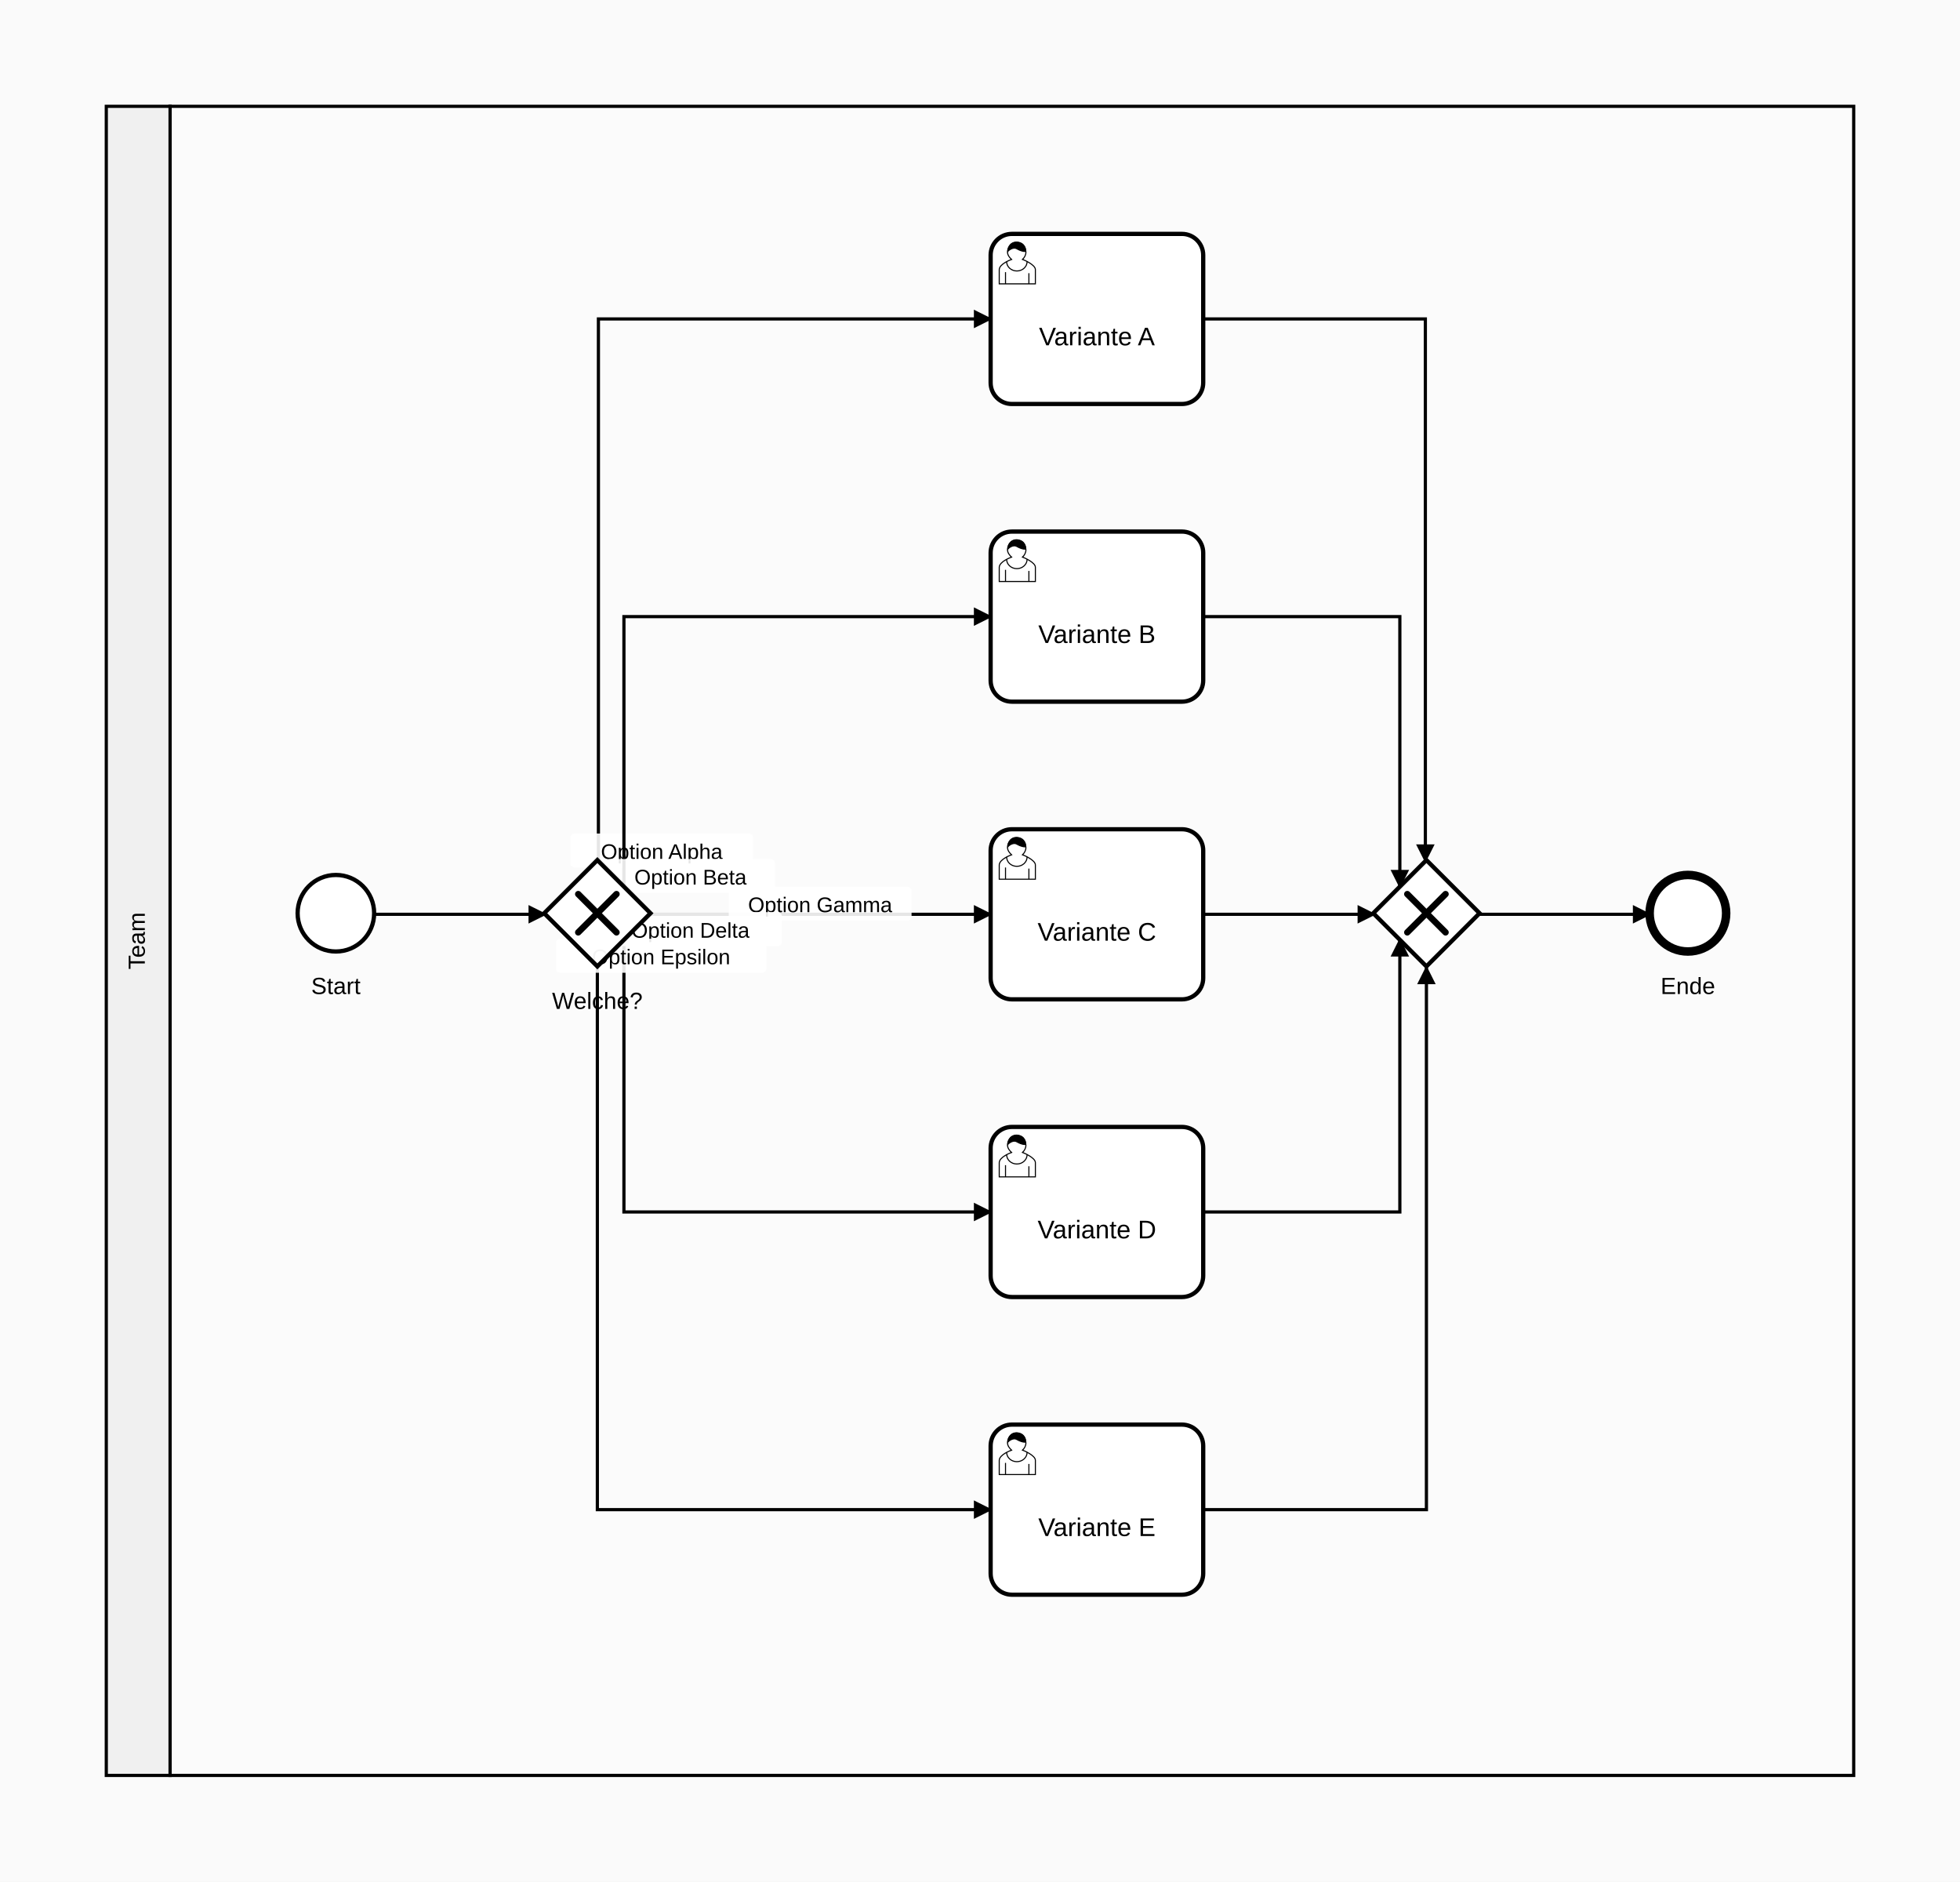
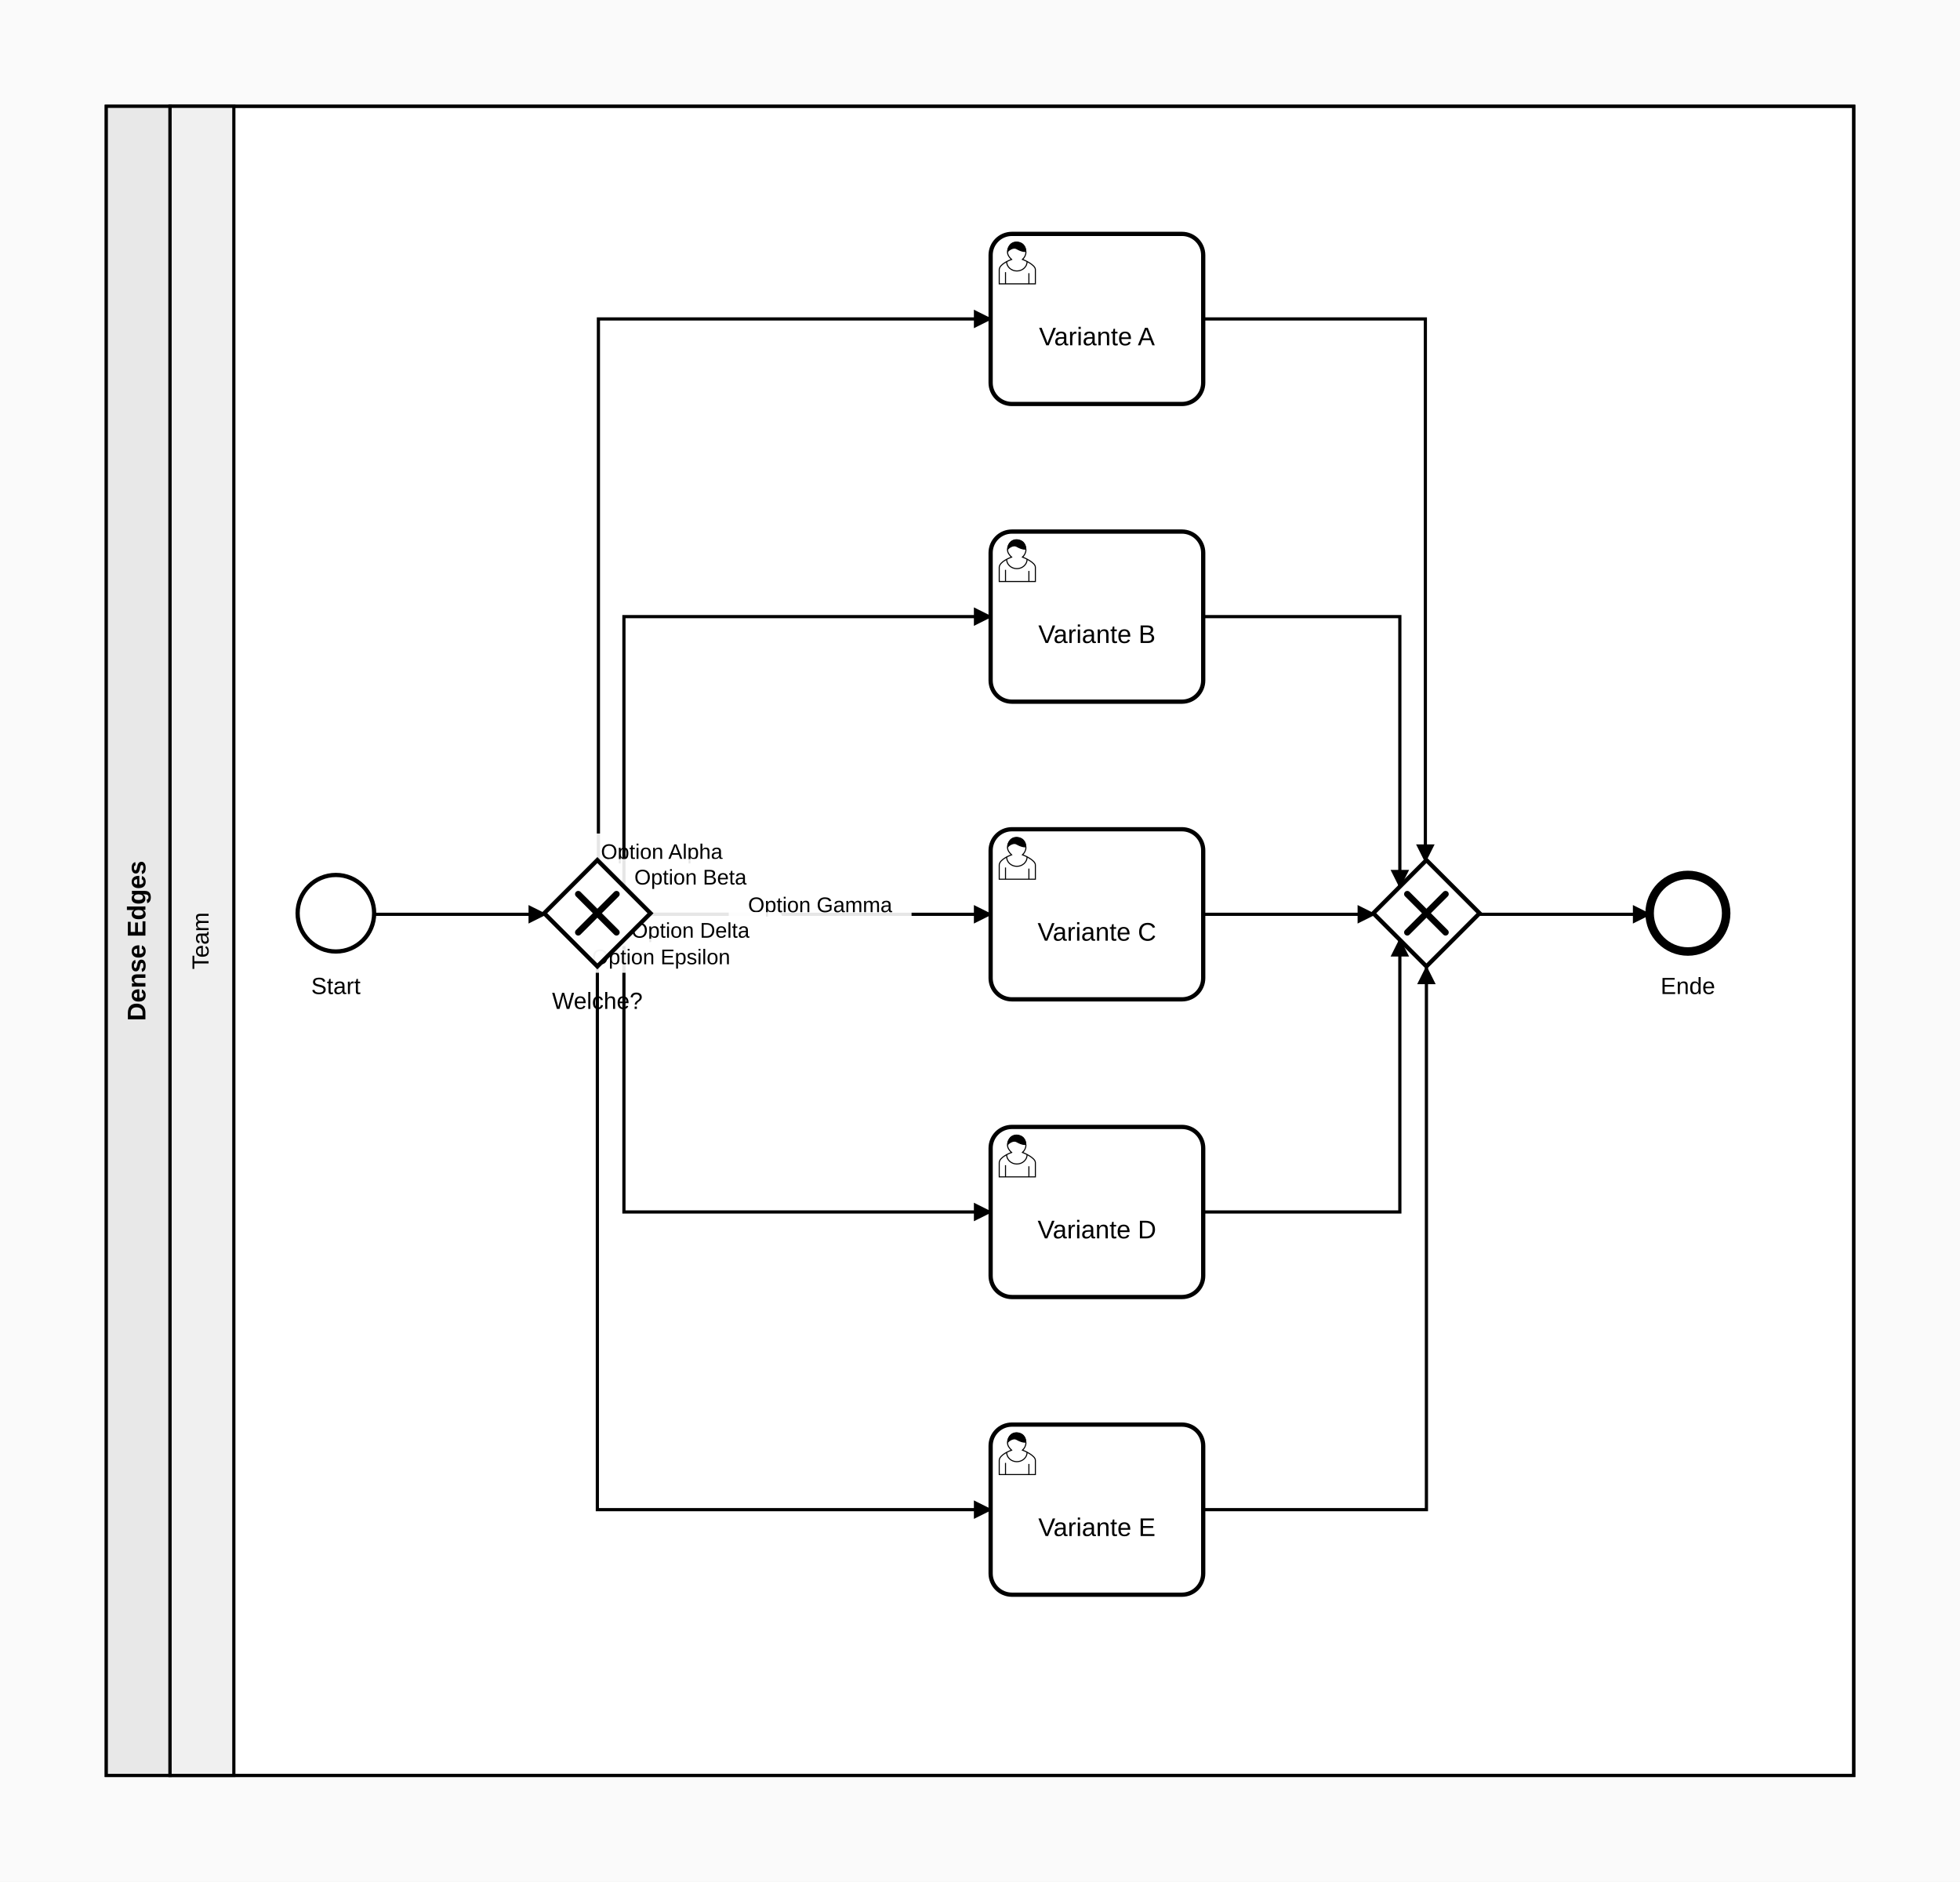
<svg xmlns="http://www.w3.org/2000/svg" width="922" height="885" viewBox="0 0 922 885" font-family="Arial, sans-serif">
  <defs>
    <marker id="seq-end" viewBox="0 0 20 20" refX="11" refY="10" markerWidth="10" markerHeight="10" orient="auto">
      <path d="M 1 5 L 11 10 L 1 15 Z" fill="#000000" stroke="#000000" stroke-width="1" />
    </marker>
    <marker id="seq-default-src" viewBox="0 0 20 20" refX="6" refY="10" markerWidth="10" markerHeight="10" orient="auto">
      <path d="M 6 3 L 10 17" stroke="#000000" stroke-width="1.5" />
    </marker>
    <marker id="seq-conditional-src" viewBox="0 0 20 20" refX="1" refY="10" markerWidth="12" markerHeight="12" orient="auto">
      <path d="M 1 10 L 8 6 L 15 10 L 8 14 Z" fill="#ffffff" stroke="#000000" stroke-width="1" />
    </marker>
    <marker id="msg-start" viewBox="0 0 20 20" refX="6" refY="6" markerWidth="20" markerHeight="20" orient="auto">
      <circle cx="6" cy="6" r="3.5" fill="#ffffff" stroke="#000000" stroke-width="1" />
    </marker>
    <marker id="msg-end" viewBox="0 0 20 20" refX="8.5" refY="5" markerWidth="20" markerHeight="20" orient="auto">
      <path d="m 1 5 l 0 -3 l 7 3 l -7 3 z" fill="#ffffff" stroke="#000000" stroke-width="1" stroke-linecap="butt" />
    </marker>
    <marker id="assoc-end" viewBox="0 0 20 20" refX="11" refY="10" markerWidth="10" markerHeight="10" orient="auto">
      <path d="M 1 5 L 11 10 L 1 15" fill="none" stroke="#000000" stroke-width="1.5" />
    </marker>
  </defs>
  <rect width="922" height="885" fill="#fafafa" />
+   <rect x="50" y="50" width="822" height="785" fill="#ffffff" stroke="#000000" stroke-width="1.5" />
+   <rect x="50" y="50" width="30" height="785" fill="#e8e8e8" stroke="#000000" stroke-width="1.5" />
+   <text x="65" y="442.5" text-anchor="middle" dominant-baseline="middle" font-size="12" font-weight="bold" fill="#000000" transform="rotate(-90,65,442.5)">Dense Edges</text>
  <rect x="80" y="50" width="792" height="785" fill="#ffffff" fill-opacity="0.25" stroke="#000000" stroke-width="1.5" />
-   <rect x="50" y="50" width="30" height="785" fill="#f0f0f0" stroke="#000000" stroke-width="1.5" />
-   <text x="65" y="442.5" text-anchor="middle" dominant-baseline="middle" font-size="11" fill="#000000" transform="rotate(-90,65,442.5)">Team</text>
+   <rect x="80" y="50" width="30" height="785" fill="#f0f0f0" stroke="#000000" stroke-width="1.5" />
+   <text x="95" y="442.5" text-anchor="middle" dominant-baseline="middle" font-size="11" fill="#000000" transform="rotate(-90,95,442.5)">Team</text>
  <path d="M 176 430 L 256.5 430" stroke="#000000" stroke-width="1.5" fill="none" marker-end="url(#seq-end)" />
  <path d="M 281.5 405 L 281.5 150 L 466 150" stroke="#000000" stroke-width="1.5" fill="none" marker-end="url(#seq-end)" />
  <rect x="268.3" y="392" width="86" height="16" rx="2" fill="white" fill-opacity="0.9" />
  <text x="311.3" y="404" text-anchor="middle" font-size="10" fill="#000000">Option Alpha</text>
  <path d="M 293.5 417 L 293.5 290 L 466 290" stroke="#000000" stroke-width="1.5" fill="none" marker-end="url(#seq-end)" />
  <rect x="285.1" y="404" width="79.5" height="16" rx="2" fill="white" fill-opacity="0.9" />
  <text x="324.8" y="416" text-anchor="middle" font-size="10" fill="#000000">Option Beta</text>
  <path d="M 305.5 430 L 466 430" stroke="#000000" stroke-width="1.5" fill="none" marker-end="url(#seq-end)" />
  <rect x="342.8" y="417" width="86" height="16" rx="2" fill="white" fill-opacity="0.9" />
  <text x="385.8" y="429" text-anchor="middle" font-size="10" fill="#000000">Option Gamma</text>
  <path d="M 293.5 442 L 293.5 570 L 466 570" stroke="#000000" stroke-width="1.5" fill="none" marker-end="url(#seq-end)" />
  <rect x="281.8" y="429" width="86" height="16" rx="2" fill="white" fill-opacity="0.9" />
  <text x="324.8" y="441" text-anchor="middle" font-size="10" fill="#000000">Option Delta</text>
  <path d="M 281 454.5 L 281 710 L 466 710" stroke="#000000" stroke-width="1.5" fill="none" marker-end="url(#seq-end)" />
  <rect x="261.5" y="441.5" width="99" height="16" rx="2" fill="white" fill-opacity="0.9" />
  <text x="311" y="453.5" text-anchor="middle" font-size="10" fill="#000000">Option Epsilon</text>
  <path d="M 566 150 L 670.5 150 L 670.5 405" stroke="#000000" stroke-width="1.5" fill="none" marker-end="url(#seq-end)" />
  <path d="M 566 290 L 658.5 290 L 658.5 417" stroke="#000000" stroke-width="1.5" fill="none" marker-end="url(#seq-end)" />
  <path d="M 566 430 L 646.5 430" stroke="#000000" stroke-width="1.5" fill="none" marker-end="url(#seq-end)" />
  <path d="M 566 570 L 658.5 570 L 658.5 442" stroke="#000000" stroke-width="1.5" fill="none" marker-end="url(#seq-end)" />
  <path d="M 566 710 L 671 710 L 671 455" stroke="#000000" stroke-width="1.5" fill="none" marker-end="url(#seq-end)" />
  <path d="M 695.5 430 L 776 430" stroke="#000000" stroke-width="1.5" fill="none" marker-end="url(#seq-end)" />
  <circle cx="158" cy="429.5" r="18" fill="#ffffff" fill-opacity="0.95" stroke="#000000" stroke-width="2" />
  <text x="158" y="467.5" text-anchor="middle" font-size="11" fill="#000000">Start</text>
  <polygon points="281,404.5 306,429.5 281,454.5 256,429.5" fill="#ffffff" fill-opacity="0.95" stroke="#000000" stroke-width="2" />
  <line x1="272" y1="420.5" x2="290" y2="438.5" stroke="#000000" stroke-width="3" stroke-linecap="round" />
  <line x1="290" y1="420.5" x2="272" y2="438.5" stroke="#000000" stroke-width="3" stroke-linecap="round" />
  <text x="281" y="474.5" text-anchor="middle" font-size="11" fill="#000000">Welche?</text>
  <rect x="466" y="110" width="100" height="80" rx="10" ry="10" fill="#ffffff" fill-opacity="0.95" stroke="#000000" stroke-width="2" />
  <g>
    <path d="m 481,122 c 0.909,-0.845 1.594,-2.049 1.594,-3.385 0,-2.554 -1.805,-4.622 -4.357,-4.622 -2.552,0 -4.288,2.068 -4.288,4.622 0,1.348 0.974,2.562 1.896,3.405 -0.529,0.187 -5.669,2.097 -5.794,4.756 v 6.718 h 17 v -6.718 c 0,-2.298 -5.528,-4.595 -6.051,-4.776 z m -8,6 l 0,5.5 m 11,0 l 0,-5" fill="#ffffff" stroke="#000000" stroke-width="0.5" />
    <path d="m 483.162,123.009 c 0,2.447 -2.158,4.431 -4.821,4.431 -2.665,0 -4.822,-1.981 -4.822,-4.431" fill="none" stroke="#000000" stroke-width="0.5" />
    <path d="m 474.1,118.2 c 0,0 2.251,-2.358 4.274,-1.177 2.024,1.181 4.221,1.537 4.124,0.965 -0.098,-0.57 -0.117,-3.791 -4.191,-4.136 -3.575,0.001 -4.208,3.367 -4.207,4.348 z" fill="#000000" stroke="#000000" stroke-width="0.5" />
  </g>
  <text x="516" y="159" text-anchor="middle" dominant-baseline="middle" font-size="12" fill="#000000">Variante A</text>
  <rect x="466" y="250" width="100" height="80" rx="10" ry="10" fill="#ffffff" fill-opacity="0.95" stroke="#000000" stroke-width="2" />
  <g>
    <path d="m 481,262 c 0.909,-0.845 1.594,-2.049 1.594,-3.385 0,-2.554 -1.805,-4.622 -4.357,-4.622 -2.552,0 -4.288,2.068 -4.288,4.622 0,1.348 0.974,2.562 1.896,3.405 -0.529,0.187 -5.669,2.097 -5.794,4.756 v 6.718 h 17 v -6.718 c 0,-2.298 -5.528,-4.595 -6.051,-4.776 z m -8,6 l 0,5.5 m 11,0 l 0,-5" fill="#ffffff" stroke="#000000" stroke-width="0.5" />
    <path d="m 483.162,263.009 c 0,2.447 -2.158,4.431 -4.821,4.431 -2.665,0 -4.822,-1.981 -4.822,-4.431" fill="none" stroke="#000000" stroke-width="0.5" />
    <path d="m 474.1,258.2 c 0,0 2.251,-2.358 4.274,-1.177 2.024,1.181 4.221,1.537 4.124,0.965 -0.098,-0.57 -0.117,-3.791 -4.191,-4.136 -3.575,0.001 -4.208,3.367 -4.207,4.348 z" fill="#000000" stroke="#000000" stroke-width="0.5" />
  </g>
  <text x="516" y="299" text-anchor="middle" dominant-baseline="middle" font-size="12" fill="#000000">Variante B</text>
  <rect x="466" y="390" width="100" height="80" rx="10" ry="10" fill="#ffffff" fill-opacity="0.95" stroke="#000000" stroke-width="2" />
  <g>
    <path d="m 481,402 c 0.909,-0.845 1.594,-2.049 1.594,-3.385 0,-2.554 -1.805,-4.622 -4.357,-4.622 -2.552,0 -4.288,2.068 -4.288,4.622 0,1.348 0.974,2.562 1.896,3.405 -0.529,0.187 -5.669,2.097 -5.794,4.756 v 6.718 h 17 v -6.718 c 0,-2.298 -5.528,-4.595 -6.051,-4.776 z m -8,6 l 0,5.5 m 11,0 l 0,-5" fill="#ffffff" stroke="#000000" stroke-width="0.5" />
    <path d="m 483.162,403.009 c 0,2.447 -2.158,4.431 -4.821,4.431 -2.665,0 -4.822,-1.981 -4.822,-4.431" fill="none" stroke="#000000" stroke-width="0.5" />
    <path d="m 474.1,398.2 c 0,0 2.251,-2.358 4.274,-1.177 2.024,1.181 4.221,1.537 4.124,0.965 -0.098,-0.57 -0.117,-3.791 -4.191,-4.136 -3.575,0.001 -4.208,3.367 -4.207,4.348 z" fill="#000000" stroke="#000000" stroke-width="0.5" />
  </g>
  <text x="516" y="439" text-anchor="middle" dominant-baseline="middle" font-size="12" fill="#000000">Variante C</text>
  <rect x="466" y="530" width="100" height="80" rx="10" ry="10" fill="#ffffff" fill-opacity="0.95" stroke="#000000" stroke-width="2" />
  <g>
    <path d="m 481,542 c 0.909,-0.845 1.594,-2.049 1.594,-3.385 0,-2.554 -1.805,-4.622 -4.357,-4.622 -2.552,0 -4.288,2.068 -4.288,4.622 0,1.348 0.974,2.562 1.896,3.405 -0.529,0.187 -5.669,2.097 -5.794,4.756 v 6.718 h 17 v -6.718 c 0,-2.298 -5.528,-4.595 -6.051,-4.776 z m -8,6 l 0,5.5 m 11,0 l 0,-5" fill="#ffffff" stroke="#000000" stroke-width="0.5" />
    <path d="m 483.162,543.009 c 0,2.447 -2.158,4.431 -4.821,4.431 -2.665,0 -4.822,-1.981 -4.822,-4.431" fill="none" stroke="#000000" stroke-width="0.5" />
    <path d="m 474.1,538.2 c 0,0 2.251,-2.358 4.274,-1.177 2.024,1.181 4.221,1.537 4.124,0.965 -0.098,-0.57 -0.117,-3.791 -4.191,-4.136 -3.575,0.001 -4.208,3.367 -4.207,4.348 z" fill="#000000" stroke="#000000" stroke-width="0.5" />
  </g>
  <text x="516" y="579" text-anchor="middle" dominant-baseline="middle" font-size="12" fill="#000000">Variante D</text>
  <rect x="466" y="670" width="100" height="80" rx="10" ry="10" fill="#ffffff" fill-opacity="0.95" stroke="#000000" stroke-width="2" />
  <g>
    <path d="m 481,682 c 0.909,-0.845 1.594,-2.049 1.594,-3.385 0,-2.554 -1.805,-4.622 -4.357,-4.622 -2.552,0 -4.288,2.068 -4.288,4.622 0,1.348 0.974,2.562 1.896,3.405 -0.529,0.187 -5.669,2.097 -5.794,4.756 v 6.718 h 17 v -6.718 c 0,-2.298 -5.528,-4.595 -6.051,-4.776 z m -8,6 l 0,5.5 m 11,0 l 0,-5" fill="#ffffff" stroke="#000000" stroke-width="0.5" />
    <path d="m 483.162,683.009 c 0,2.447 -2.158,4.431 -4.821,4.431 -2.665,0 -4.822,-1.981 -4.822,-4.431" fill="none" stroke="#000000" stroke-width="0.5" />
    <path d="m 474.1,678.2 c 0,0 2.251,-2.358 4.274,-1.177 2.024,1.181 4.221,1.537 4.124,0.965 -0.098,-0.57 -0.117,-3.791 -4.191,-4.136 -3.575,0.001 -4.208,3.367 -4.207,4.348 z" fill="#000000" stroke="#000000" stroke-width="0.5" />
  </g>
  <text x="516" y="719" text-anchor="middle" dominant-baseline="middle" font-size="12" fill="#000000">Variante E</text>
  <polygon points="671,404.5 696,429.5 671,454.5 646,429.5" fill="#ffffff" fill-opacity="0.95" stroke="#000000" stroke-width="2" />
  <line x1="662" y1="420.5" x2="680" y2="438.5" stroke="#000000" stroke-width="3" stroke-linecap="round" />
  <line x1="680" y1="420.5" x2="662" y2="438.5" stroke="#000000" stroke-width="3" stroke-linecap="round" />
  <circle cx="794" cy="429.5" r="18" fill="#ffffff" fill-opacity="0.95" stroke="#000000" stroke-width="4" />
  <text x="794" y="467.5" text-anchor="middle" font-size="11" fill="#000000">Ende</text>
</svg>
